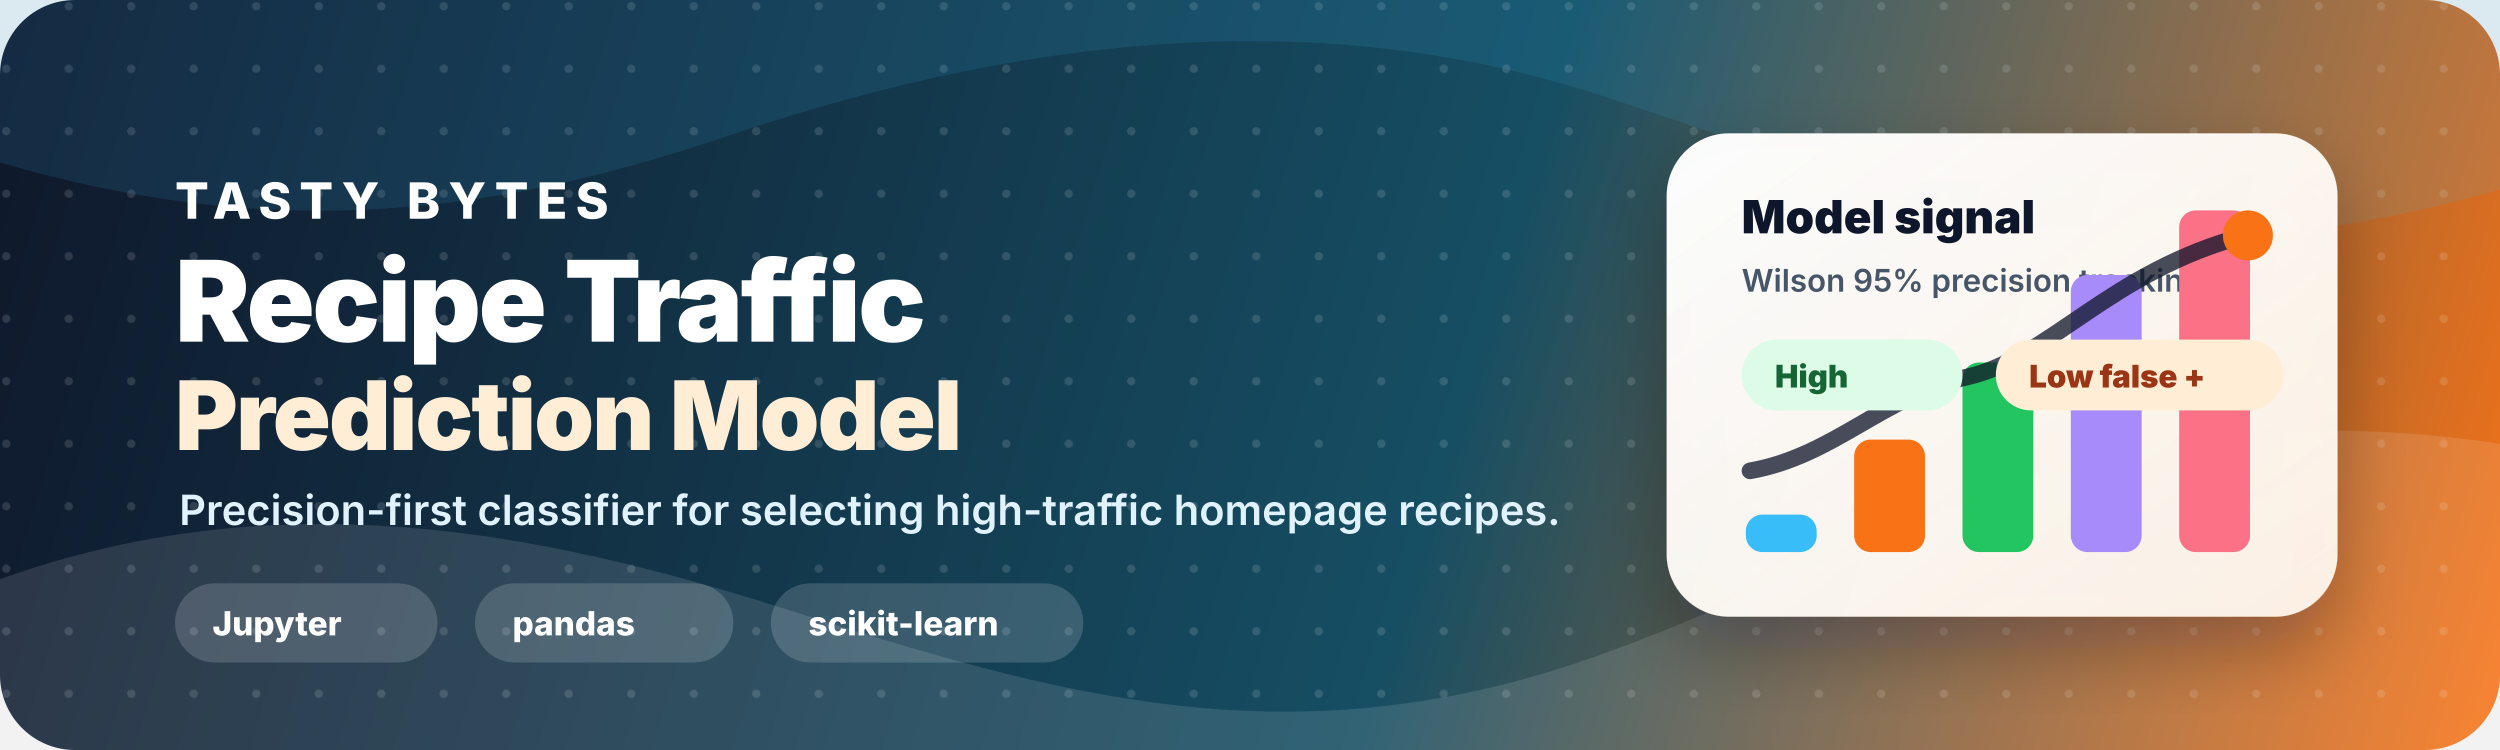
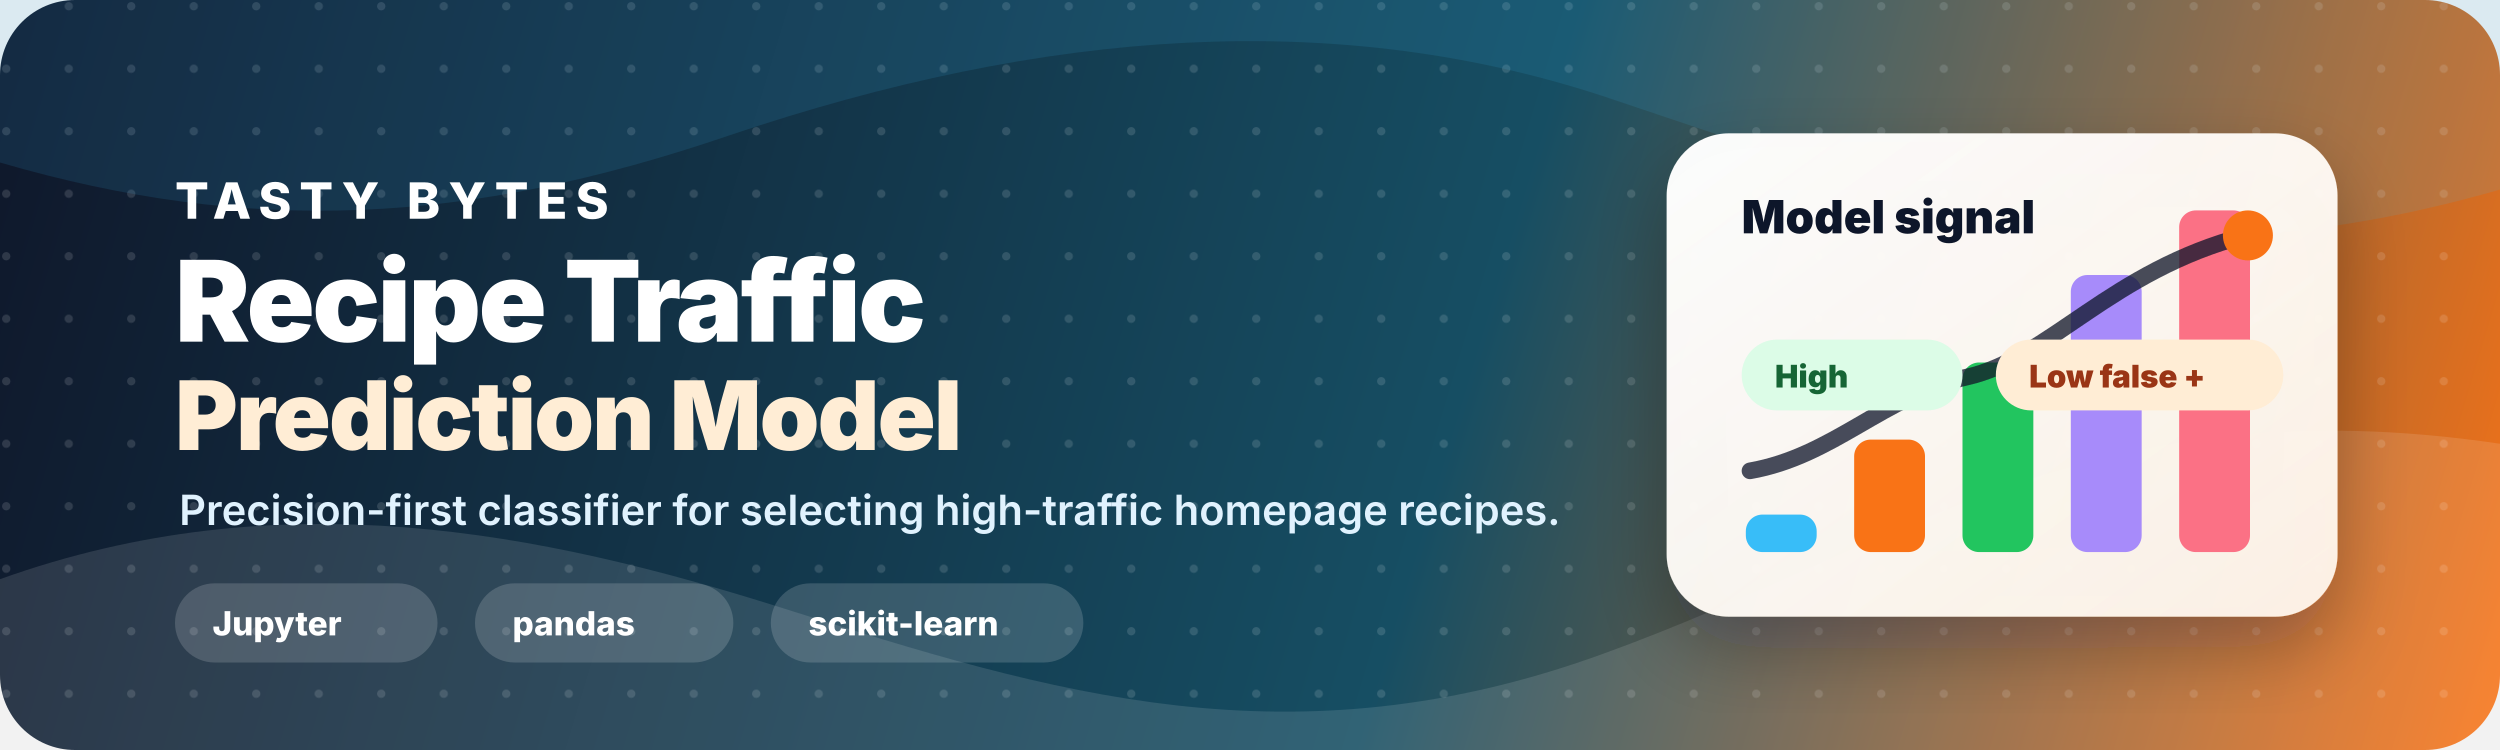
<svg xmlns="http://www.w3.org/2000/svg" width="1200" height="360" viewBox="0 0 1200 360" fill="none" role="img" aria-labelledby="title desc">
  <defs>
    <linearGradient id="bg" x1="0" y1="0" x2="1200" y2="360" gradientUnits="userSpaceOnUse">
      <stop offset="0" stop-color="#0F172A" />
      <stop offset="0.58" stop-color="#164E63" />
      <stop offset="1" stop-color="#F97316" />
    </linearGradient>
    <linearGradient id="card" x1="0" y1="0" x2="1" y2="1">
      <stop offset="0" stop-color="#FFFFFF" stop-opacity="0.98" />
      <stop offset="1" stop-color="#FFF7ED" stop-opacity="0.94" />
    </linearGradient>
    <filter id="shadow" x="-20%" y="-20%" width="140%" height="140%">
      <feDropShadow dx="0" dy="16" stdDeviation="18" flood-color="#020617" flood-opacity="0.30" />
    </filter>
    <pattern id="dots" width="30" height="30" patternUnits="userSpaceOnUse">
      <circle cx="3" cy="3" r="2" fill="#FFFFFF" opacity="0.13" />
    </pattern>
  </defs>
  <rect width="1200" height="360" rx="36" fill="url(#bg)" />
  <rect width="1200" height="360" rx="36" fill="url(#dots)" />
  <path d="M0 278C134 230 259 255 376 292C505 333 620 368 769 314C913 262 1004 184 1200 213V360H0V278Z" fill="#FFFFFF" opacity="0.12" />
  <path d="M0 78C120 113 224 108 350 65C501 14 643 3 775 48C936 102 1032 139 1200 91V0H0V78Z" fill="#38BDF8" opacity="0.12" />
  <g aria-label="Title block">
    <text x="84" y="105" fill="#FFFFFF" font-family="Inter,Segoe UI,Arial,sans-serif" font-size="24" font-weight="800" letter-spacing="4">TASTY BYTES</text>
    <text x="84" y="164" fill="#FFFFFF" font-family="Inter,Segoe UI,Arial,sans-serif" font-size="54" font-weight="900" letter-spacing="-1.2">Recipe Traffic</text>
    <text x="84" y="216" fill="#FFEDD5" font-family="Inter,Segoe UI,Arial,sans-serif" font-size="46" font-weight="900" letter-spacing="-0.9">Prediction Model</text>
    <text x="86" y="252" fill="#E0F2FE" font-family="Inter,Segoe UI,Arial,sans-serif" font-size="20" font-weight="600">Precision-first classifier for selecting high-traffic homepage recipes.</text>
    <g transform="translate(84 280)">
      <rect width="126" height="38" rx="19" fill="#FFFFFF" opacity="0.16" />
      <text x="18" y="25" fill="#FFFFFF" font-family="Inter,Segoe UI,Arial,sans-serif" font-size="16" font-weight="800">Jupyter</text>
      <rect x="144" width="124" height="38" rx="19" fill="#FFFFFF" opacity="0.16" />
      <text x="162" y="25" fill="#FFFFFF" font-family="Inter,Segoe UI,Arial,sans-serif" font-size="16" font-weight="800">pandas</text>
      <rect x="286" width="150" height="38" rx="19" fill="#FFFFFF" opacity="0.16" />
      <text x="304" y="25" fill="#FFFFFF" font-family="Inter,Segoe UI,Arial,sans-serif" font-size="16" font-weight="800">scikit-learn</text>
    </g>
  </g>
  <g filter="url(#shadow)" aria-label="Analytics card">
    <rect x="800" y="64" width="322" height="232" rx="30" fill="url(#card)" />
    <text x="836" y="112" fill="#0F172A" font-family="Inter,Segoe UI,Arial,sans-serif" font-size="22" font-weight="900">Model signal</text>
-     <text x="836" y="140" fill="#475569" font-family="Inter,Segoe UI,Arial,sans-serif" font-size="15" font-weight="600">Wilson 95% precision tracking</text>
    <rect x="838" y="247" width="34" height="18" rx="8" fill="#38BDF8" />
    <rect x="890" y="211" width="34" height="54" rx="8" fill="#F97316" />
    <rect x="942" y="174" width="34" height="91" rx="8" fill="#22C55E" />
    <rect x="994" y="132" width="34" height="133" rx="8" fill="#A78BFA" />
    <rect x="1046" y="101" width="34" height="164" rx="8" fill="#FB7185" />
    <path d="M840 226C880 219 904 190 944 181C984 172 1013 130 1078 113" stroke="#0F172A" stroke-width="8" stroke-linecap="round" opacity="0.76" />
    <circle cx="1079" cy="113" r="12" fill="#F97316" />
    <g transform="translate(836 163)">
      <rect width="106" height="34" rx="17" fill="#DCFCE7" />
      <text x="16" y="23" fill="#166534" font-family="Inter,Segoe UI,Arial,sans-serif" font-size="15" font-weight="900">High</text>
      <rect x="122" width="138" height="34" rx="17" fill="#FFEDD5" />
      <text x="138" y="23" fill="#9A3412" font-family="Inter,Segoe UI,Arial,sans-serif" font-size="15" font-weight="900">Low false +</text>
    </g>
  </g>
</svg>
